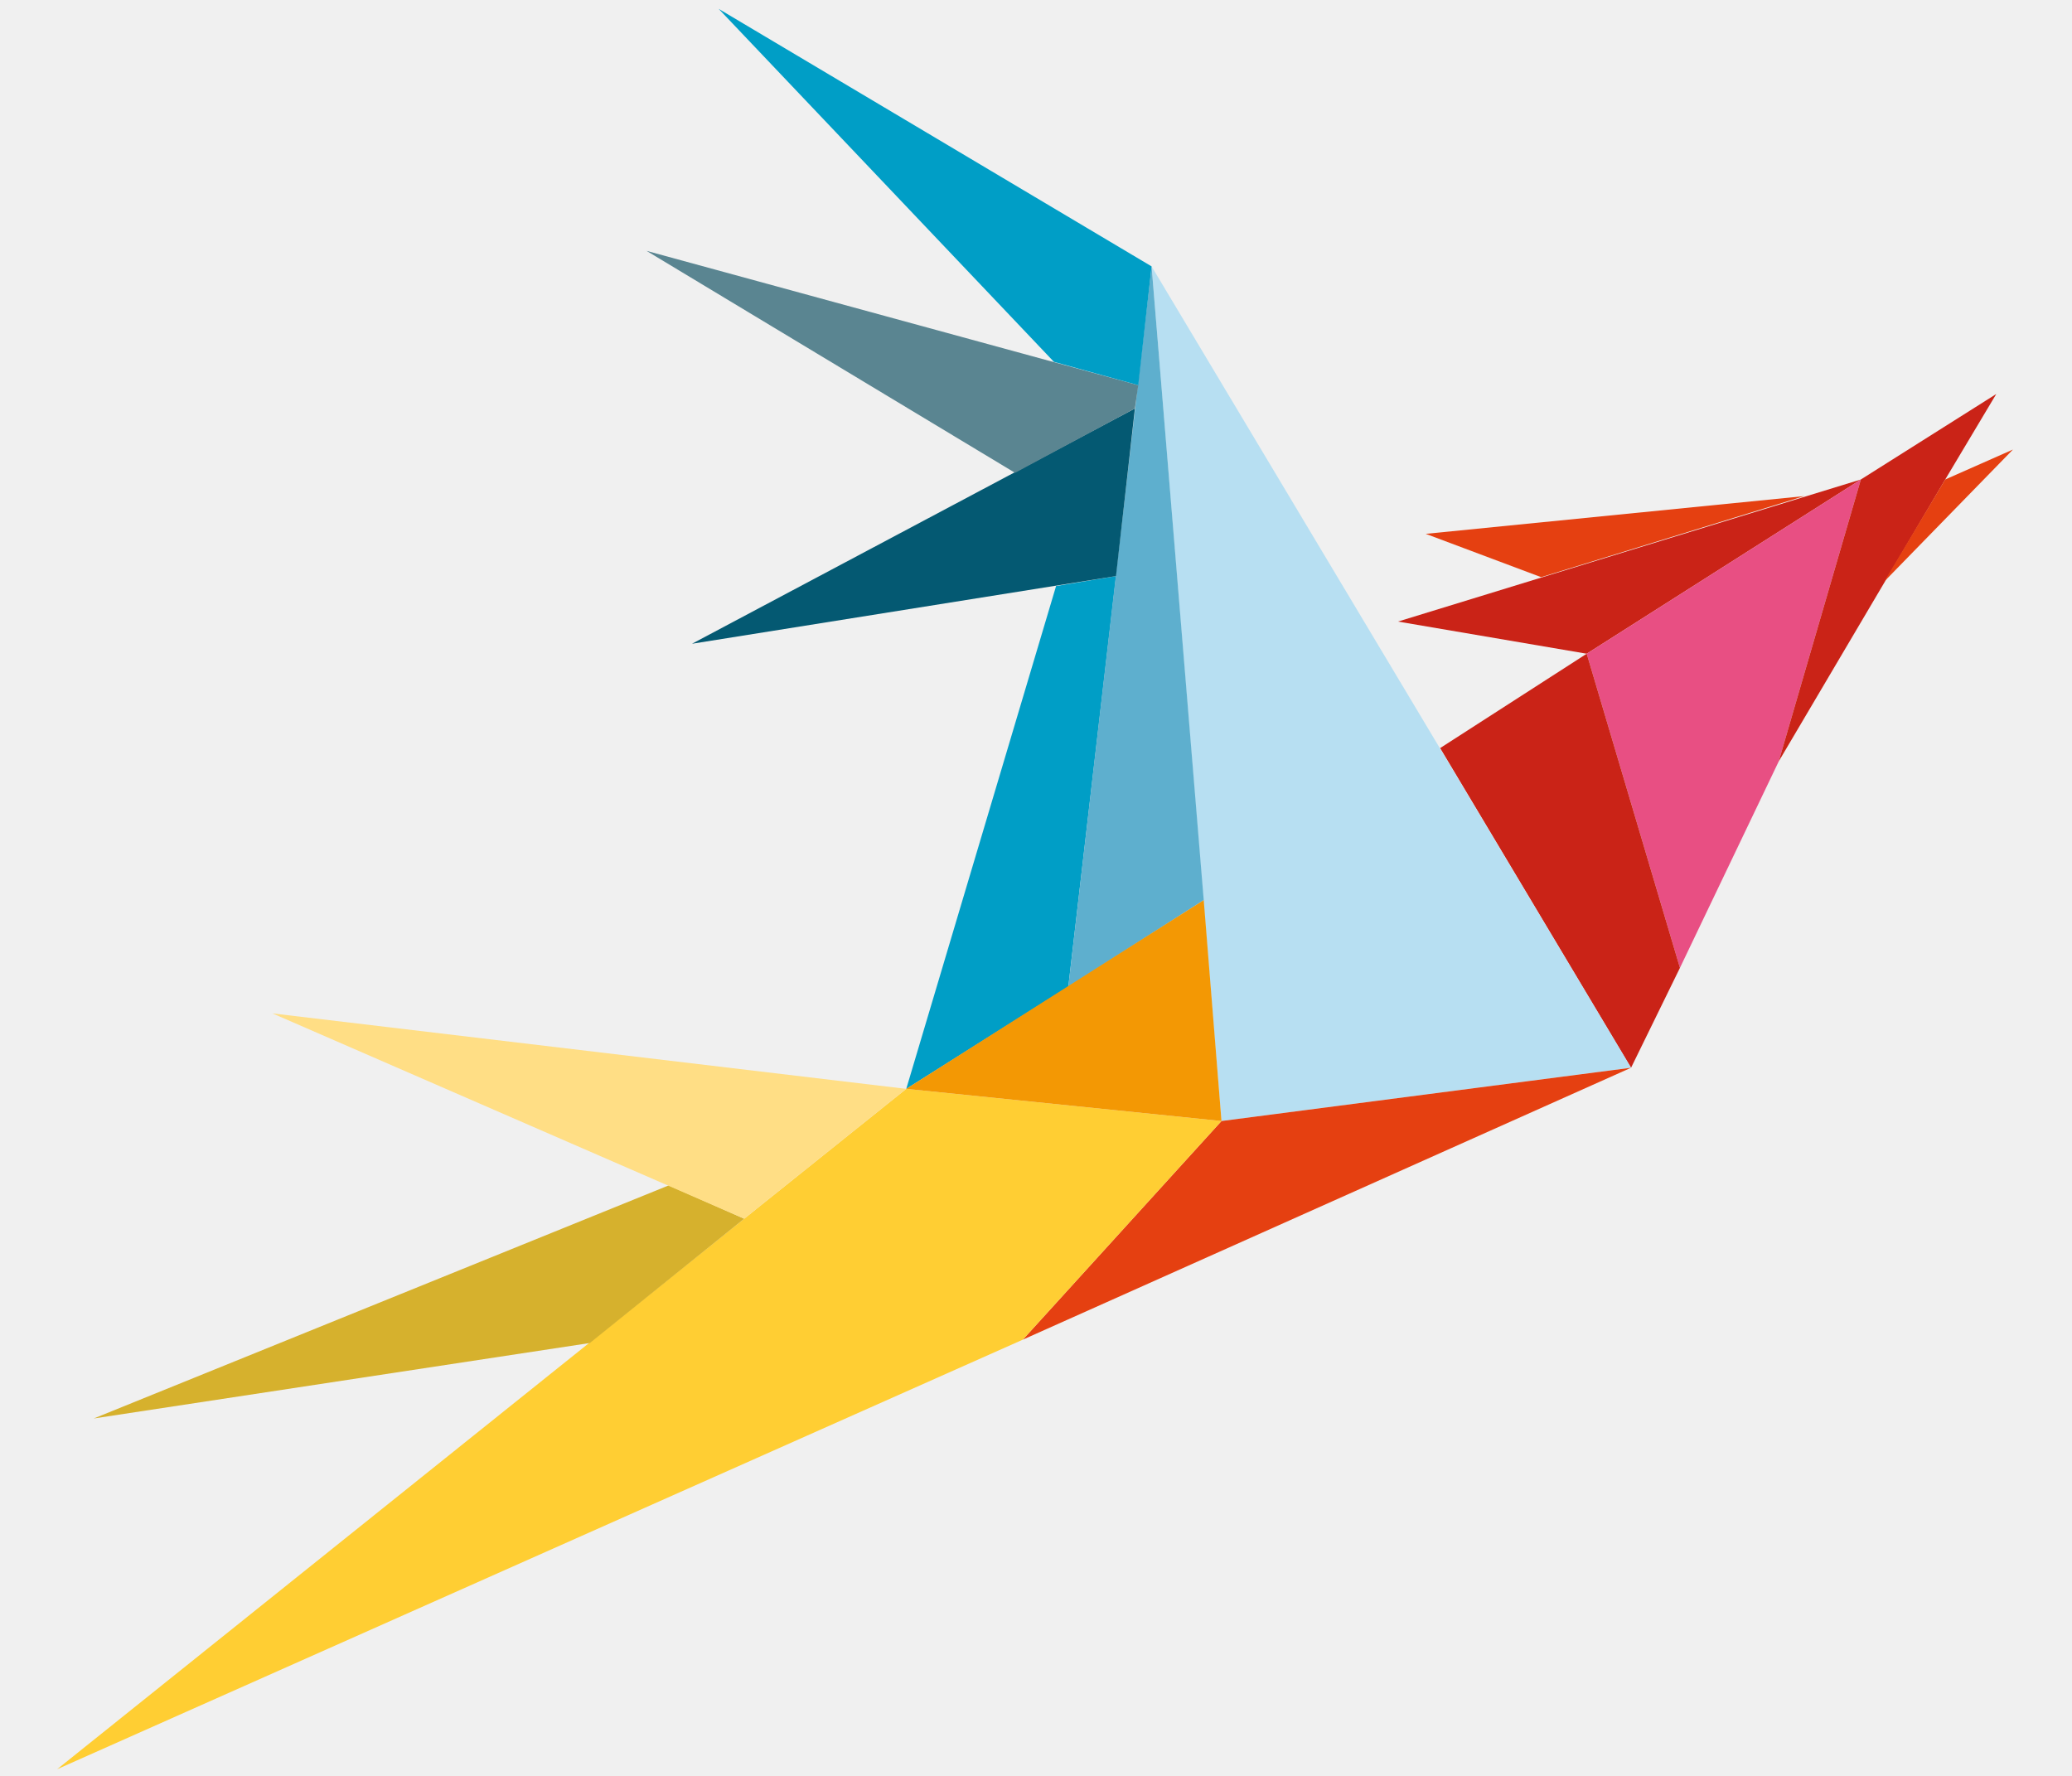
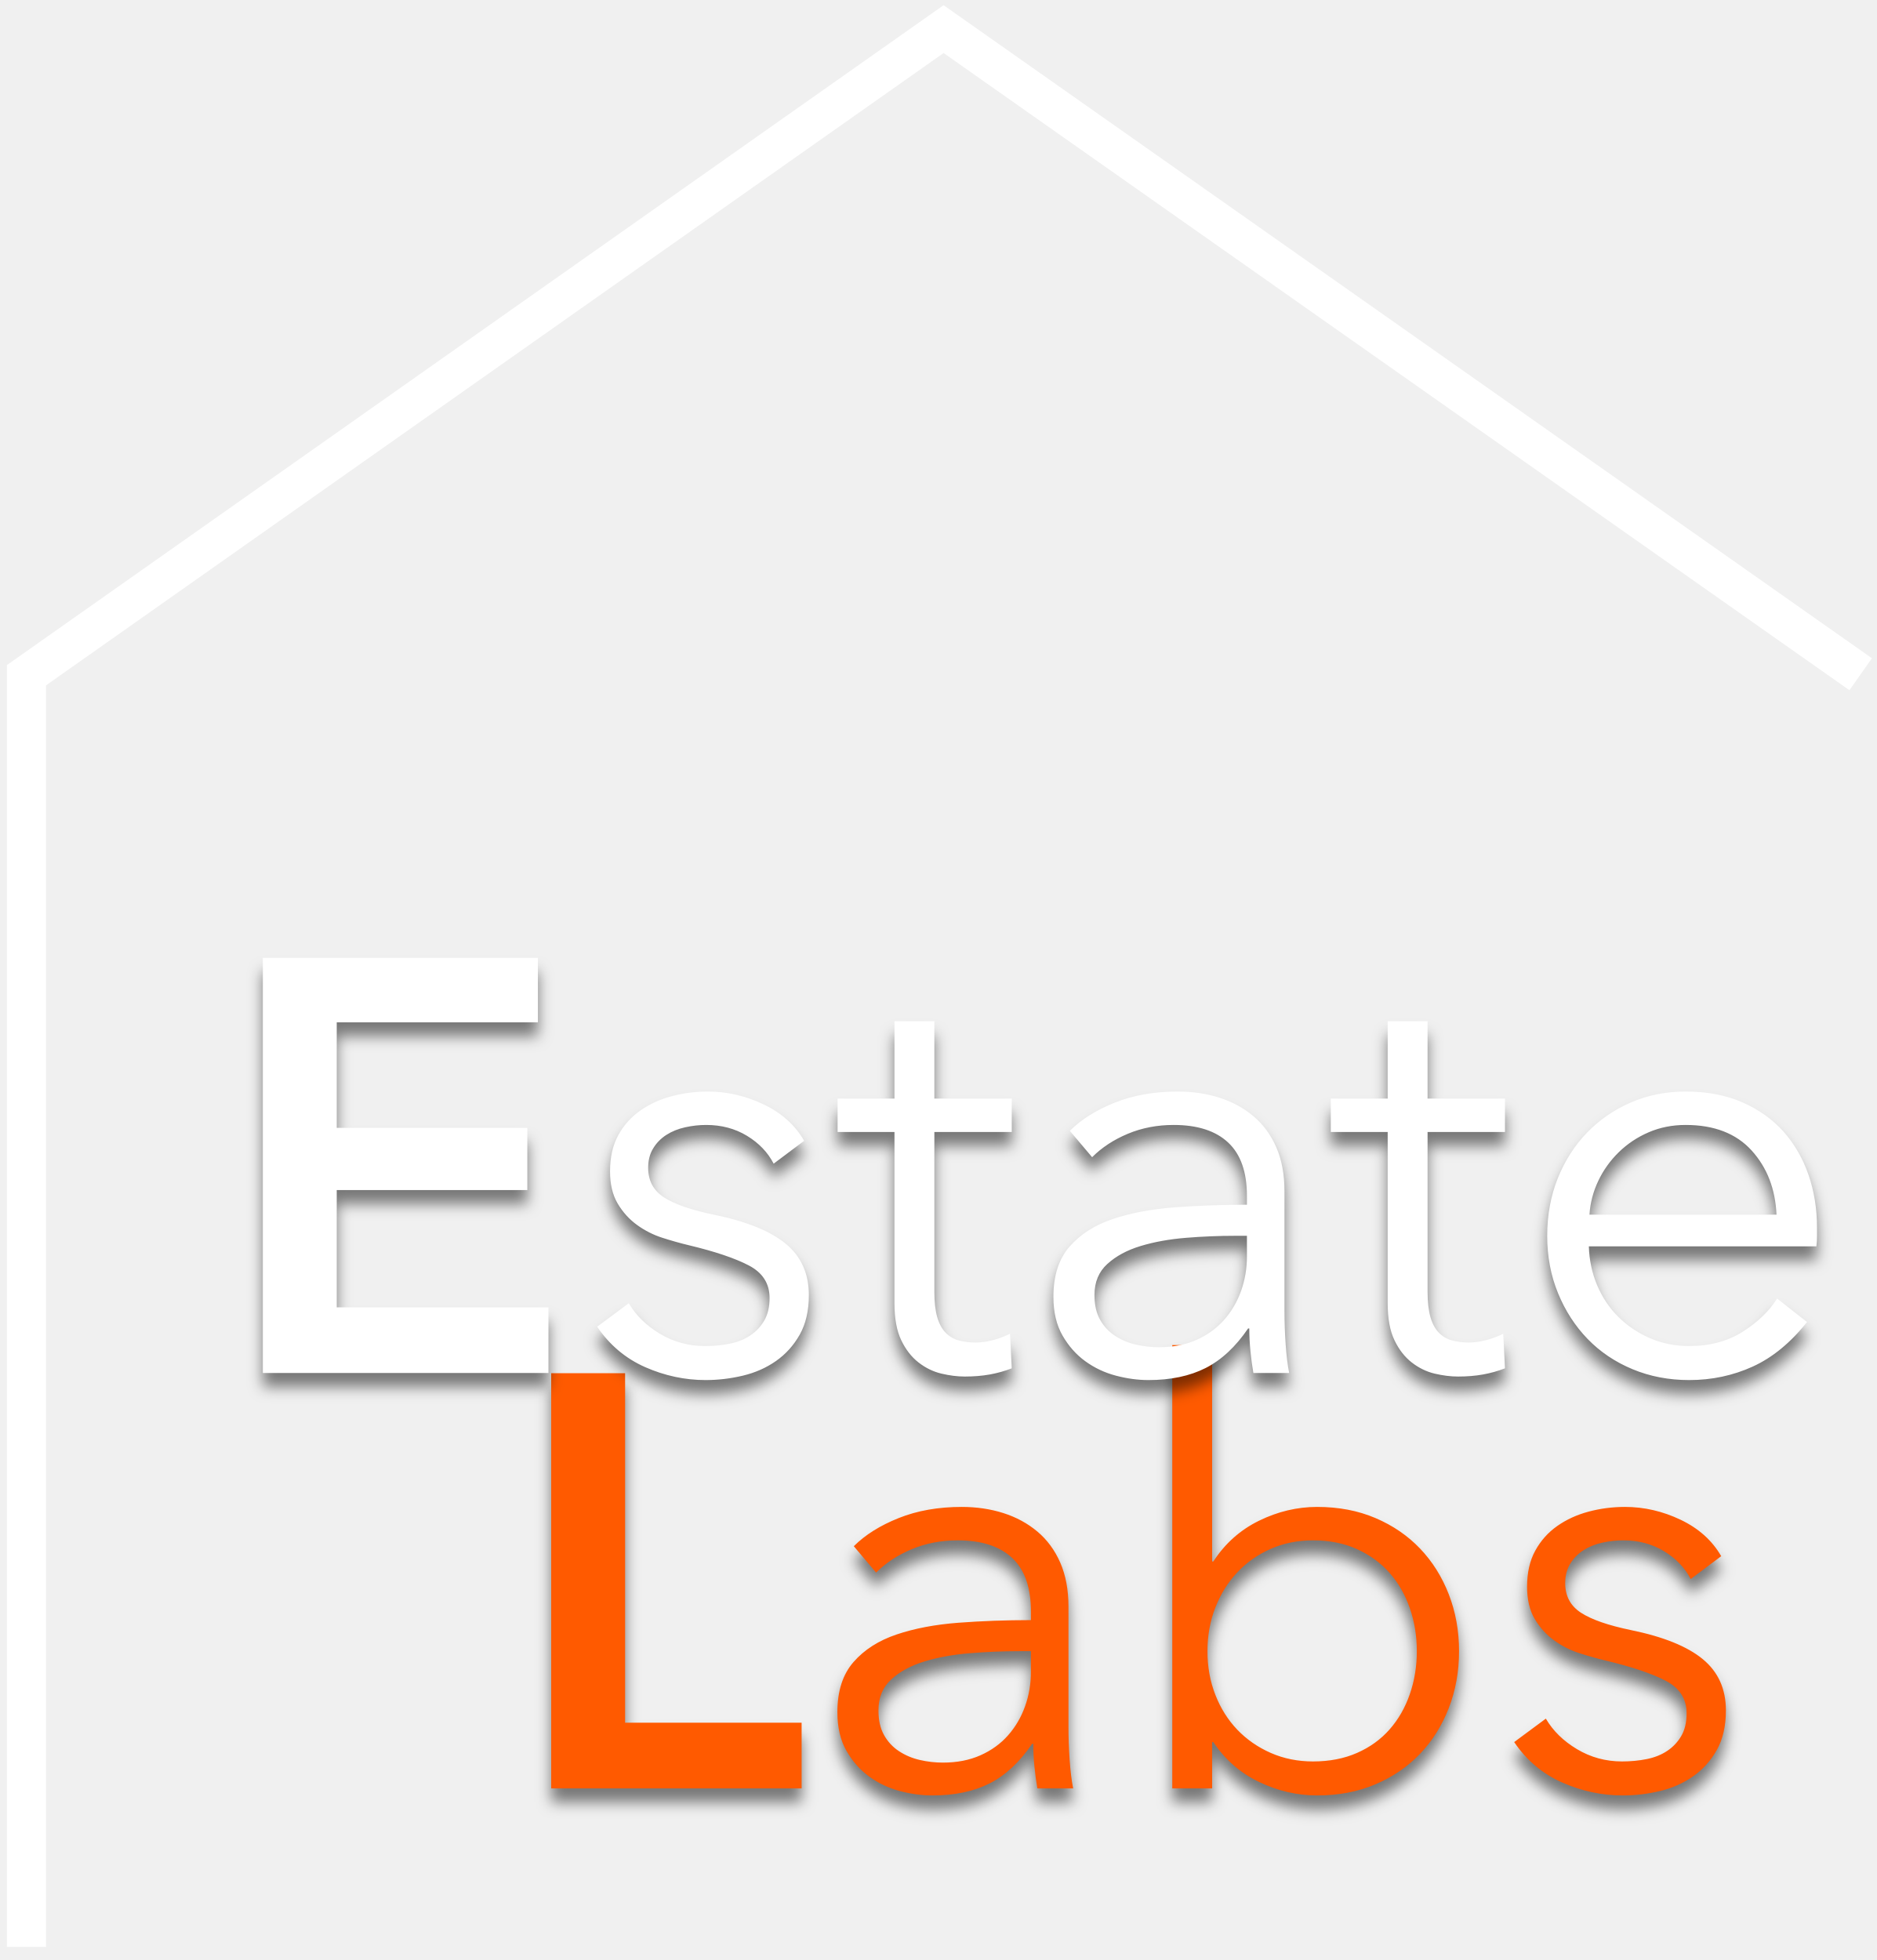
- <svg xmlns="http://www.w3.org/2000/svg" width="126px" height="108px" viewBox="0 0 42 36" version="1.1">
-   <defs />
+ <svg xmlns="http://www.w3.org/2000/svg" xmlns:xlink="http://www.w3.org/1999/xlink" width="135px" height="141px" viewBox="0 0 135 141" version="1.1">
+   <defs>
+     <path d="M79.664,147.656 L79.664,142.931 L66.966,142.931 L66.966,117.787 L61.65,117.787 L61.65,147.656 L79.664,147.656 Z M89.072,148.162 C90.675,148.162 92.046,147.874 93.185,147.298 C94.324,146.721 95.344,145.772 96.244,144.45 L96.244,144.45 L96.328,144.45 C96.328,144.984 96.356,145.533 96.412,146.095 C96.469,146.658 96.539,147.178 96.623,147.656 L96.623,147.656 L99.197,147.656 C99.084,147.094 99,146.405 98.944,145.589 C98.888,144.773 98.859,143.986 98.859,143.227 L98.859,143.227 L98.859,134.578 C98.859,133.369 98.662,132.314 98.269,131.414 C97.875,130.514 97.327,129.769 96.623,129.178 C95.92,128.588 95.105,128.145 94.177,127.849 C93.248,127.554 92.25,127.406 91.181,127.406 C89.494,127.406 87.982,127.673 86.646,128.208 C85.31,128.742 84.234,129.417 83.419,130.233 L83.419,130.233 L85.022,132.131 C85.725,131.428 86.583,130.866 87.595,130.444 C88.608,130.022 89.705,129.811 90.886,129.811 C92.602,129.811 93.909,130.233 94.809,131.077 C95.709,131.92 96.159,133.2 96.159,134.916 L96.159,134.916 L96.159,135.548 C94.359,135.548 92.623,135.612 90.949,135.738 C89.276,135.865 87.792,136.146 86.498,136.582 C85.205,137.018 84.171,137.679 83.398,138.565 C82.624,139.451 82.237,140.653 82.237,142.172 C82.237,143.269 82.455,144.197 82.891,144.956 C83.327,145.716 83.876,146.334 84.537,146.812 C85.198,147.291 85.929,147.635 86.73,147.846 C87.532,148.057 88.312,148.162 89.072,148.162 Z M89.831,145.8 C89.269,145.8 88.713,145.737 88.165,145.61 C87.616,145.484 87.117,145.273 86.667,144.977 C86.217,144.682 85.859,144.295 85.591,143.817 C85.324,143.339 85.191,142.748 85.191,142.045 C85.191,141.117 85.5,140.372 86.119,139.809 C86.737,139.247 87.532,138.818 88.502,138.523 C89.473,138.227 90.555,138.03 91.751,137.932 C92.946,137.834 94.134,137.784 95.316,137.784 L95.316,137.784 L96.159,137.784 L96.159,139.261 C96.159,140.133 96.019,140.963 95.737,141.75 C95.456,142.537 95.048,143.234 94.514,143.838 C93.98,144.443 93.319,144.921 92.531,145.273 C91.744,145.624 90.844,145.8 89.831,145.8 Z M116.747,148.162 C118.294,148.162 119.693,147.895 120.945,147.361 C122.196,146.827 123.265,146.095 124.151,145.167 C125.037,144.239 125.726,143.142 126.218,141.877 C126.71,140.611 126.956,139.247 126.956,137.784 C126.956,136.322 126.71,134.958 126.218,133.692 C125.726,132.427 125.037,131.33 124.151,130.402 C123.265,129.473 122.196,128.742 120.945,128.208 C119.693,127.673 118.294,127.406 116.747,127.406 C115.312,127.406 113.92,127.737 112.57,128.398 C111.22,129.059 110.123,130.036 109.28,131.33 L109.28,131.33 L109.195,131.33 L109.195,115.763 L106.327,115.763 L106.327,147.656 L109.195,147.656 L109.195,144.323 L109.28,144.323 C110.123,145.589 111.22,146.545 112.57,147.192 C113.92,147.839 115.312,148.162 116.747,148.162 Z M116.452,145.716 C115.355,145.716 114.342,145.512 113.414,145.104 C112.486,144.696 111.684,144.141 111.009,143.438 C110.334,142.734 109.807,141.898 109.427,140.927 C109.048,139.957 108.858,138.909 108.858,137.784 C108.858,136.659 109.048,135.612 109.427,134.641 C109.807,133.671 110.334,132.827 111.009,132.11 C111.684,131.393 112.486,130.83 113.414,130.423 C114.342,130.015 115.355,129.811 116.452,129.811 C117.633,129.811 118.688,130.022 119.616,130.444 C120.544,130.866 121.324,131.435 121.957,132.152 C122.59,132.87 123.075,133.713 123.412,134.684 C123.75,135.654 123.919,136.688 123.919,137.784 C123.919,138.881 123.75,139.915 123.412,140.885 C123.075,141.855 122.59,142.699 121.957,143.416 C121.324,144.134 120.544,144.696 119.616,145.104 C118.688,145.512 117.633,145.716 116.452,145.716 Z M138.727,148.162 C139.627,148.162 140.52,148.057 141.405,147.846 C142.291,147.635 143.086,147.284 143.789,146.791 C144.492,146.299 145.062,145.666 145.498,144.893 C145.934,144.12 146.152,143.17 146.152,142.045 C146.152,140.498 145.596,139.268 144.485,138.354 C143.374,137.44 141.652,136.744 139.317,136.266 C137.686,135.928 136.491,135.513 135.731,135.021 C134.972,134.529 134.592,133.819 134.592,132.891 C134.592,132.356 134.712,131.892 134.951,131.498 C135.19,131.105 135.506,130.781 135.9,130.528 C136.294,130.275 136.744,130.092 137.25,129.98 C137.756,129.867 138.262,129.811 138.769,129.811 C139.866,129.811 140.843,130.071 141.701,130.591 C142.559,131.112 143.198,131.78 143.62,132.595 L143.62,132.595 L145.814,130.95 C145.167,129.825 144.197,128.953 142.903,128.334 C141.609,127.716 140.273,127.406 138.895,127.406 C137.995,127.406 137.123,127.519 136.28,127.744 C135.436,127.969 134.684,128.313 134.023,128.777 C133.362,129.241 132.834,129.832 132.441,130.549 C132.047,131.266 131.85,132.131 131.85,133.144 C131.85,134.072 132.033,134.845 132.398,135.464 C132.764,136.083 133.228,136.596 133.791,137.004 C134.353,137.412 134.965,137.721 135.626,137.932 C136.287,138.143 136.912,138.319 137.503,138.459 C139.387,138.909 140.829,139.395 141.827,139.915 C142.826,140.435 143.325,141.216 143.325,142.256 C143.325,142.903 143.198,143.445 142.945,143.88 C142.692,144.316 142.355,144.675 141.933,144.956 C141.511,145.238 141.019,145.434 140.456,145.547 C139.894,145.659 139.303,145.716 138.684,145.716 C137.503,145.716 136.42,145.42 135.436,144.83 C134.452,144.239 133.706,143.508 133.2,142.636 L133.2,142.636 L130.922,144.323 C131.822,145.645 132.975,146.616 134.381,147.234 C135.787,147.853 137.236,148.162 138.727,148.162 Z" id="path-1" />
+     <filter x="-2.4%" y="-3.1%" width="104.7%" height="112.3%" filterUnits="objectBoundingBox" id="filter-2">
+       <feOffset dx="0" dy="1" in="SourceAlpha" result="shadowOffsetOuter1" />
+       <feGaussianBlur stdDeviation="0.5" in="shadowOffsetOuter1" result="shadowBlurOuter1" />
+       <feColorMatrix values="0 0 0 0 0   0 0 0 0 0   0 0 0 0 0  0 0 0 0.5 0" type="matrix" in="shadowBlurOuter1" />
+     </filter>
+     <path d="M61.453,117.773 L61.453,113.048 L46.223,113.048 L46.223,104.611 L59.934,104.611 L59.934,100.139 L46.223,100.139 L46.223,92.545 L60.694,92.545 L60.694,87.905 L40.908,87.905 L40.908,117.773 L61.453,117.773 Z M72.759,118.28 C73.659,118.28 74.552,118.174 75.438,117.963 C76.324,117.752 77.119,117.401 77.822,116.909 C78.525,116.416 79.095,115.784 79.53,115.01 C79.966,114.237 80.184,113.287 80.184,112.162 C80.184,110.616 79.629,109.385 78.518,108.471 C77.407,107.557 75.684,106.861 73.35,106.383 C71.719,106.045 70.523,105.63 69.764,105.138 C69.005,104.646 68.625,103.936 68.625,103.008 C68.625,102.473 68.745,102.009 68.984,101.616 C69.223,101.222 69.539,100.898 69.933,100.645 C70.327,100.392 70.777,100.209 71.283,100.097 C71.789,99.984 72.295,99.928 72.802,99.928 C73.898,99.928 74.876,100.188 75.734,100.709 C76.591,101.229 77.231,101.897 77.653,102.713 L77.653,102.713 L79.847,101.067 C79.2,99.942 78.23,99.07 76.936,98.452 C75.642,97.833 74.306,97.523 72.928,97.523 C72.028,97.523 71.156,97.636 70.312,97.861 C69.469,98.086 68.716,98.43 68.055,98.895 C67.395,99.359 66.867,99.949 66.473,100.666 C66.08,101.384 65.883,102.248 65.883,103.261 C65.883,104.189 66.066,104.963 66.431,105.581 C66.797,106.2 67.261,106.713 67.823,107.121 C68.386,107.529 68.998,107.838 69.659,108.049 C70.32,108.26 70.945,108.436 71.536,108.577 C73.42,109.027 74.862,109.512 75.86,110.032 C76.859,110.552 77.358,111.333 77.358,112.373 C77.358,113.02 77.231,113.562 76.978,113.998 C76.725,114.434 76.388,114.792 75.966,115.073 C75.544,115.355 75.052,115.552 74.489,115.664 C73.927,115.777 73.336,115.833 72.717,115.833 C71.536,115.833 70.453,115.537 69.469,114.947 C68.484,114.356 67.739,113.625 67.233,112.753 L67.233,112.753 L64.955,114.441 C65.855,115.763 67.008,116.733 68.414,117.352 C69.82,117.97 71.269,118.28 72.759,118.28 Z M91.406,118.027 C92.053,118.027 92.651,117.977 93.199,117.879 C93.748,117.78 94.275,117.633 94.781,117.436 L94.781,117.436 L94.655,114.947 C94.261,115.144 93.846,115.298 93.41,115.411 C92.974,115.523 92.559,115.58 92.166,115.58 C91.744,115.58 91.35,115.53 90.984,115.432 C90.619,115.334 90.302,115.151 90.035,114.884 C89.768,114.616 89.564,114.244 89.423,113.766 C89.283,113.287 89.213,112.683 89.213,111.952 L89.213,111.952 L89.213,100.434 L94.781,100.434 L94.781,98.03 L89.213,98.03 L89.213,92.461 L86.344,92.461 L86.344,98.03 L82.252,98.03 L82.252,100.434 L86.344,100.434 L86.344,112.753 C86.344,113.85 86.505,114.736 86.829,115.411 C87.152,116.086 87.567,116.62 88.073,117.014 C88.58,117.408 89.128,117.675 89.719,117.816 C90.309,117.956 90.872,118.027 91.406,118.027 Z M104.611,118.28 C106.214,118.28 107.585,117.991 108.724,117.415 C109.863,116.838 110.883,115.889 111.783,114.567 L111.783,114.567 L111.867,114.567 C111.867,115.102 111.895,115.65 111.952,116.213 C112.008,116.775 112.078,117.295 112.162,117.773 L112.162,117.773 L114.736,117.773 C114.623,117.211 114.539,116.522 114.483,115.706 C114.427,114.891 114.398,114.103 114.398,113.344 L114.398,113.344 L114.398,104.695 C114.398,103.486 114.202,102.431 113.808,101.531 C113.414,100.631 112.866,99.886 112.162,99.295 C111.459,98.705 110.644,98.262 109.716,97.966 C108.787,97.671 107.789,97.523 106.72,97.523 C105.033,97.523 103.521,97.791 102.185,98.325 C100.849,98.859 99.773,99.534 98.958,100.35 L98.958,100.35 L100.561,102.248 C101.264,101.545 102.122,100.983 103.134,100.561 C104.147,100.139 105.244,99.928 106.425,99.928 C108.141,99.928 109.448,100.35 110.348,101.194 C111.248,102.037 111.698,103.317 111.698,105.033 L111.698,105.033 L111.698,105.666 C109.898,105.666 108.162,105.729 106.488,105.855 C104.815,105.982 103.331,106.263 102.037,106.699 C100.744,107.135 99.71,107.796 98.937,108.682 C98.163,109.568 97.777,110.77 97.777,112.289 C97.777,113.386 97.995,114.314 98.43,115.073 C98.866,115.833 99.415,116.452 100.076,116.93 C100.737,117.408 101.468,117.752 102.27,117.963 C103.071,118.174 103.852,118.28 104.611,118.28 Z M105.37,115.917 C104.808,115.917 104.252,115.854 103.704,115.727 C103.155,115.601 102.656,115.39 102.206,115.095 C101.756,114.799 101.398,114.412 101.13,113.934 C100.863,113.456 100.73,112.866 100.73,112.162 C100.73,111.234 101.039,110.489 101.658,109.927 C102.277,109.364 103.071,108.935 104.041,108.64 C105.012,108.345 106.095,108.148 107.29,108.049 C108.485,107.951 109.673,107.902 110.855,107.902 L110.855,107.902 L111.698,107.902 L111.698,109.378 C111.698,110.25 111.558,111.08 111.277,111.867 C110.995,112.655 110.588,113.351 110.053,113.955 C109.519,114.56 108.858,115.038 108.07,115.39 C107.283,115.741 106.383,115.917 105.37,115.917 Z M126.886,118.027 C127.533,118.027 128.13,117.977 128.679,117.879 C129.227,117.78 129.755,117.633 130.261,117.436 L130.261,117.436 L130.134,114.947 C129.741,115.144 129.326,115.298 128.89,115.411 C128.454,115.523 128.039,115.58 127.645,115.58 C127.223,115.58 126.83,115.53 126.464,115.432 C126.098,115.334 125.782,115.151 125.515,114.884 C125.248,114.616 125.044,114.244 124.903,113.766 C124.763,113.287 124.692,112.683 124.692,111.952 L124.692,111.952 L124.692,100.434 L130.261,100.434 L130.261,98.03 L124.692,98.03 L124.692,92.461 L121.823,92.461 L121.823,98.03 L117.731,98.03 L117.731,100.434 L121.823,100.434 L121.823,112.753 C121.823,113.85 121.985,114.736 122.309,115.411 C122.632,116.086 123.047,116.62 123.553,117.014 C124.059,117.408 124.608,117.675 125.198,117.816 C125.789,117.956 126.352,118.027 126.886,118.027 Z M143.508,118.28 C145.139,118.28 146.665,117.956 148.085,117.309 C149.505,116.662 150.806,115.594 151.988,114.103 L151.988,114.103 L149.836,112.416 C149.273,113.316 148.451,114.11 147.368,114.799 C146.285,115.488 144.998,115.833 143.508,115.833 C142.495,115.833 141.553,115.643 140.681,115.263 C139.809,114.884 139.05,114.37 138.403,113.723 C137.756,113.077 137.25,112.317 136.884,111.445 C136.519,110.573 136.322,109.645 136.294,108.661 L136.294,108.661 L152.662,108.661 C152.691,108.408 152.705,108.169 152.705,107.944 L152.705,107.944 L152.705,107.311 C152.705,105.961 152.501,104.695 152.093,103.514 C151.685,102.333 151.088,101.299 150.3,100.413 C149.512,99.527 148.528,98.824 147.347,98.304 C146.166,97.784 144.802,97.523 143.255,97.523 C141.848,97.523 140.541,97.784 139.331,98.304 C138.122,98.824 137.067,99.548 136.167,100.477 C135.267,101.405 134.564,102.502 134.058,103.767 C133.552,105.033 133.298,106.411 133.298,107.902 C133.298,109.392 133.559,110.77 134.079,112.036 C134.599,113.302 135.309,114.398 136.209,115.327 C137.109,116.255 138.185,116.979 139.437,117.499 C140.688,118.02 142.045,118.28 143.508,118.28 Z M149.794,106.383 L136.336,106.383 C136.392,105.539 136.603,104.73 136.969,103.957 C137.334,103.184 137.827,102.495 138.445,101.89 C139.064,101.285 139.781,100.807 140.597,100.455 C141.412,100.104 142.298,99.928 143.255,99.928 C145.308,99.928 146.89,100.54 148.001,101.763 C149.112,102.987 149.709,104.527 149.794,106.383 L149.794,106.383 Z" id="path-3" />
+     <filter x="-1.8%" y="-3.3%" width="103.6%" height="113.2%" filterUnits="objectBoundingBox" id="filter-4">
+       <feOffset dx="0" dy="1" in="SourceAlpha" result="shadowOffsetOuter1" />
+       <feGaussianBlur stdDeviation="0.5" in="shadowOffsetOuter1" result="shadowBlurOuter1" />
+       <feColorMatrix values="0 0 0 0 0   0 0 0 0 0   0 0 0 0 0  0 0 0 0.5 0" type="matrix" in="shadowBlurOuter1" />
+     </filter>
+   </defs>
  <g id="Page-1" stroke="none" stroke-width="1" fill="none" fill-rule="evenodd">
-     <g id="logo">
-       <g transform="translate(1, 0)" id="Shape">
-         <path d="M27.337,12.6 L36.72,9.72 L31.163,13.252 L27.337,12.6 Z" fill="#CA2317" />
-         <path d="M33.053,19.62 L31.163,13.252 L36.72,9.72 L35.055,15.435 L33.053,19.62 Z" fill="#E84F83" />
-         <path d="M39.465,7.987 L38.43,9.72 L35.055,15.435 L36.72,9.72 L39.465,7.987 Z" fill="#CA2317" />
-         <path d="M39.803,9.113 L37.193,11.79 L38.43,9.72 L39.803,9.113 Z" fill="#E54011" />
-         <path d="M27.9,10.822 L35.572,10.057 L30.24,11.7 L27.9,10.822 Z" fill="#E54011" />
-         <path d="M28.192,15.165 L31.163,13.252 L33.053,19.62 L32.062,21.645 L28.192,15.165 Z" fill="#CA2317" />
-         <path d="M23.76,22.725 L22.343,5.4 L32.062,21.645 L23.76,22.725 Z" fill="#B7DFF2" />
-         <path d="M19.733,27.157 L23.76,22.725 L32.062,21.645 L19.733,27.157 Z" fill="#E54011" />
-         <path d="M0.158,35.865 L19.733,27.157 L23.76,22.725 L17.37,22.073 L0.158,35.865 Z" fill="#FFCE33" />
-         <path d="M0.9,28.755 L10.957,27.225 L14.085,24.705 L12.555,24.03 L0.9,28.755 Z" fill="#D6B12D" />
-         <path d="M4.522,20.543 L14.085,24.705 L17.37,22.073 L4.522,20.543 Z" fill="#FFDE85" />
-         <path d="M21.622,11.678 L20.407,11.88 L17.37,22.073 L20.655,20.003 L21.622,11.678 Z" fill="#009EC6" />
-         <path d="M23.4,18.247 L20.655,20.003 L22.343,5.4 L23.4,18.247 Z" fill="#5EAFCE" />
-         <path d="M13.027,13.05 L21.622,11.678 L22.005,8.28 L13.027,13.05 Z" fill="#045972" />
-         <path d="M12.105,5.085 L19.575,9.585 L22.005,8.28 L22.073,7.808 L12.105,5.085 Z" fill="#5A8591" />
-         <path d="M13.568,0.18 L20.363,7.335 L22.073,7.808 L22.343,5.4 L13.568,0.18 Z" fill="#009EC6" />
-         <path d="M17.37,22.073 L23.4,18.247 L23.76,22.725 L17.37,22.073 Z" fill="#F39804" />
+     <g id="icon_60pt@3x" transform="translate(-22, -19)">
+       <g id="Icon">
+         <polyline id="Stroke-200" stroke="#FFFFFF" stroke-width="2.812" points="155.848 67.504 89.877 21.094 23.906 67.572 23.906 159.057" />
+         <g id="Labs" fill-rule="nonzero">
+           <use fill="black" fill-opacity="1" filter="url(#filter-2)" xlink:href="#path-1" />
+           <use fill="#FF5A00" xlink:href="#path-1" />
+         </g>
+         <g id="Estate" fill-rule="nonzero">
+           <use fill="black" fill-opacity="1" filter="url(#filter-4)" xlink:href="#path-3" />
+           <use fill="#FFFFFF" xlink:href="#path-3" />
+         </g>
      </g>
    </g>
  </g>
</svg>
